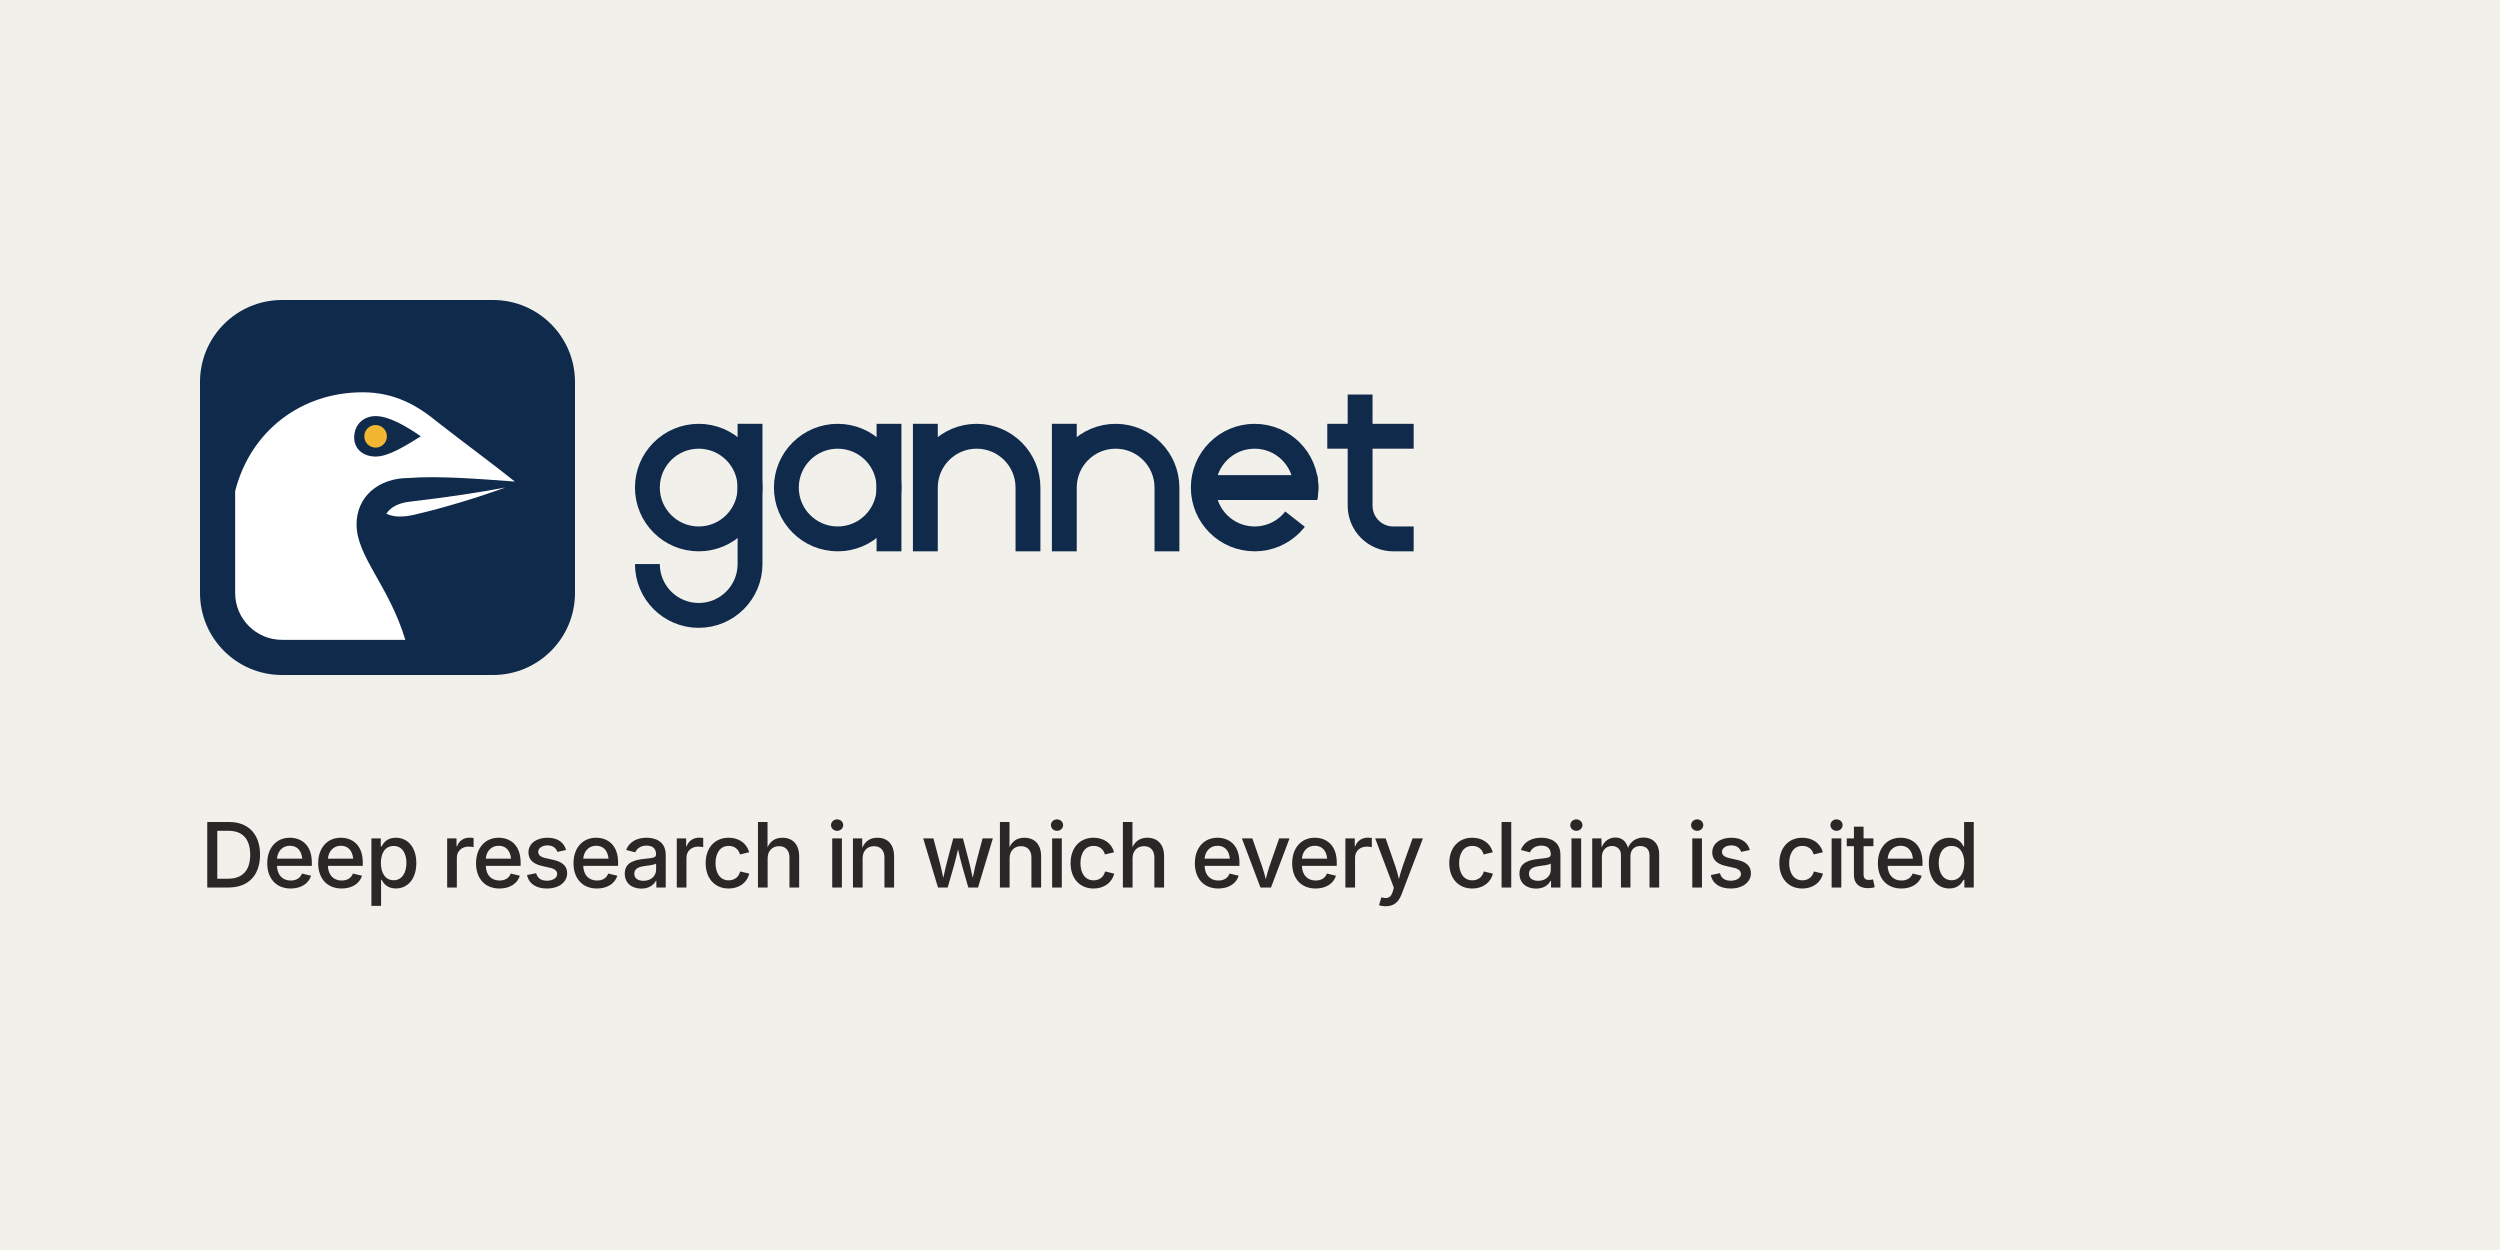
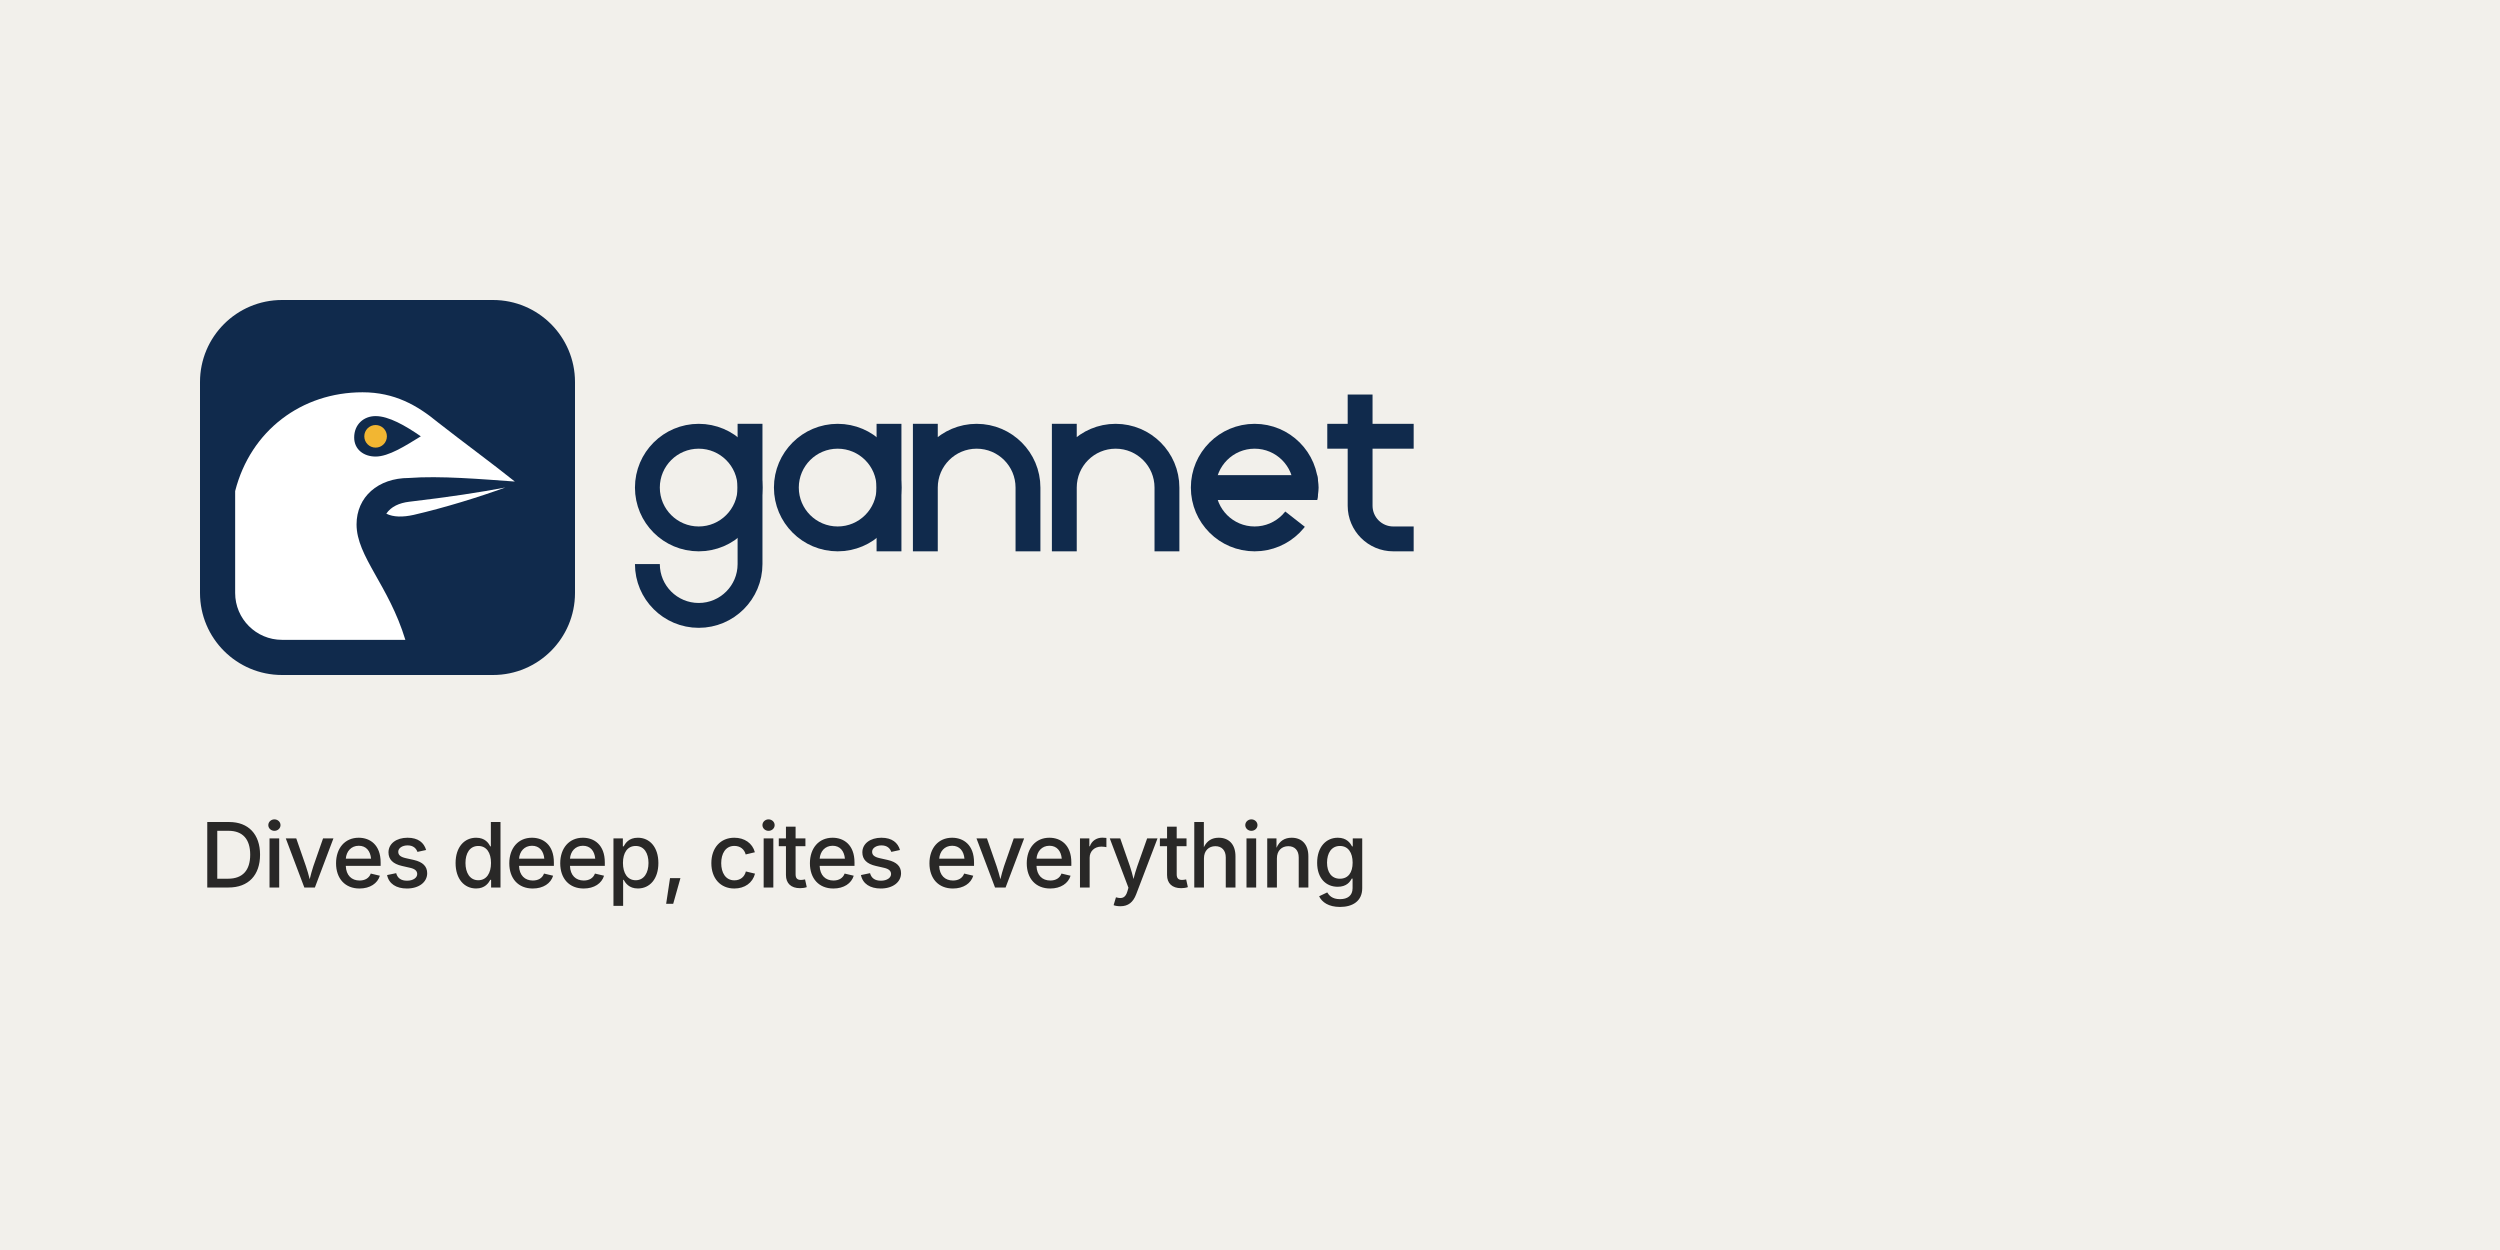
<svg xmlns="http://www.w3.org/2000/svg" viewBox="0 0 1280 640" width="1280" height="640">
  <rect width="1280" height="640" fill="#F2F0EB" />
  <g transform="translate(102.4 153.6) scale(0.375)">
    <defs>
      <clipPath id="c">
        <path d="M48 112 A64 64 0 0 1 112 48 H400 A64 64 0 0 1 464 112 V400 A64 64 0 0 1 400 464 H112 A64 64 0 0 1 48 400 Z" />
      </clipPath>
    </defs>
    <rect width="512" height="512" rx="112" fill="#102A4C" />
    <g clip-path="url(#c)">
      <g transform="translate(48 48) scale(0.8125)">
        <path d="M0 262 C26 160 112 96 214 96 C268 96 306 118 340 146 C386 182 430 214 470 246 C414 242 344 236 292 240 C240 240 204 272 204 318 C204 372 258 420 286 512 L0 512 Z" fill="#FFFFFF" />
        <path d="M254 300 C262 288 276 282 292 280 C360 272 412 264 454 256 C410 272 352 290 300 302 C282 306 266 306 254 300 Z" fill="#FFFFFF" />
        <path d="M200 172 C200 150 216 136 236 136 C258 136 286 152 312 170 C286 186 258 204 236 204 C216 204 200 192 200 172 Z" fill="#102A4C" />
        <circle cx="236" cy="170" r="19" fill="#F2B632" />
      </g>
    </g>
  </g>
  <g transform="translate(325.1 217.0) scale(0.6528)">
    <g fill="none" stroke="#102A4C" stroke-width="19.5" stroke-linecap="butt">
      <circle cx="50.0" cy="50.0" r="40.25" />
      <path d="M90.25 0 V110.0 A40.25 40.25 0 0 1 9.75 110.0" />
      <circle cx="159.0" cy="50.0" r="40.25" />
      <path d="M199.25 0 V100.0" />
      <path d="M227.75 0 V100.0 M227.75 50.0 A40.25 40.25 0 0 1 308.25 50.0 V100.0" />
      <path d="M336.75 0 V100.0 M336.75 50.0 A40.25 40.25 0 0 1 417.25 50.0 V100.0" />
      <mask id="e-open" maskUnits="userSpaceOnUse" x="386.0" y="-100.0" width="300.0" height="300.0">
        <rect x="386.0" y="-100.0" width="300.0" height="300.0" fill="#fff" stroke="none" />
        <polygon points="486.0,59.75 586.0,59.75 586.0,128.13 486.0,50.0" fill="#000" stroke="none" />
      </mask>
      <clipPath id="e-bar">
        <circle cx="486.0" cy="50.0" r="50.0" />
      </clipPath>
      <circle cx="486.0" cy="50.0" r="40.25" mask="url(#e-open)" />
      <path d="M445.75 50.0 H536.0" clip-path="url(#e-bar)" />
      <path d="M568.75 -23 V64.25 A26 26 0 0 0 594.75 90.25 H610.75" />
      <path d="M543.0 9.75 H610.75" />
    </g>
  </g>
-   <text x="102.4" y="454.4" font-family="Geist, Inter, sans-serif" font-weight="460" font-size="46.1" letter-spacing="-1" fill="#292827">Deep research in which every claim is cited</text>
+   <text x="102.4" y="454.4" font-family="Geist, Inter, sans-serif" font-weight="460" font-size="46.1" letter-spacing="-1" fill="#292827">Dives deep, cites everything</text>
</svg>
